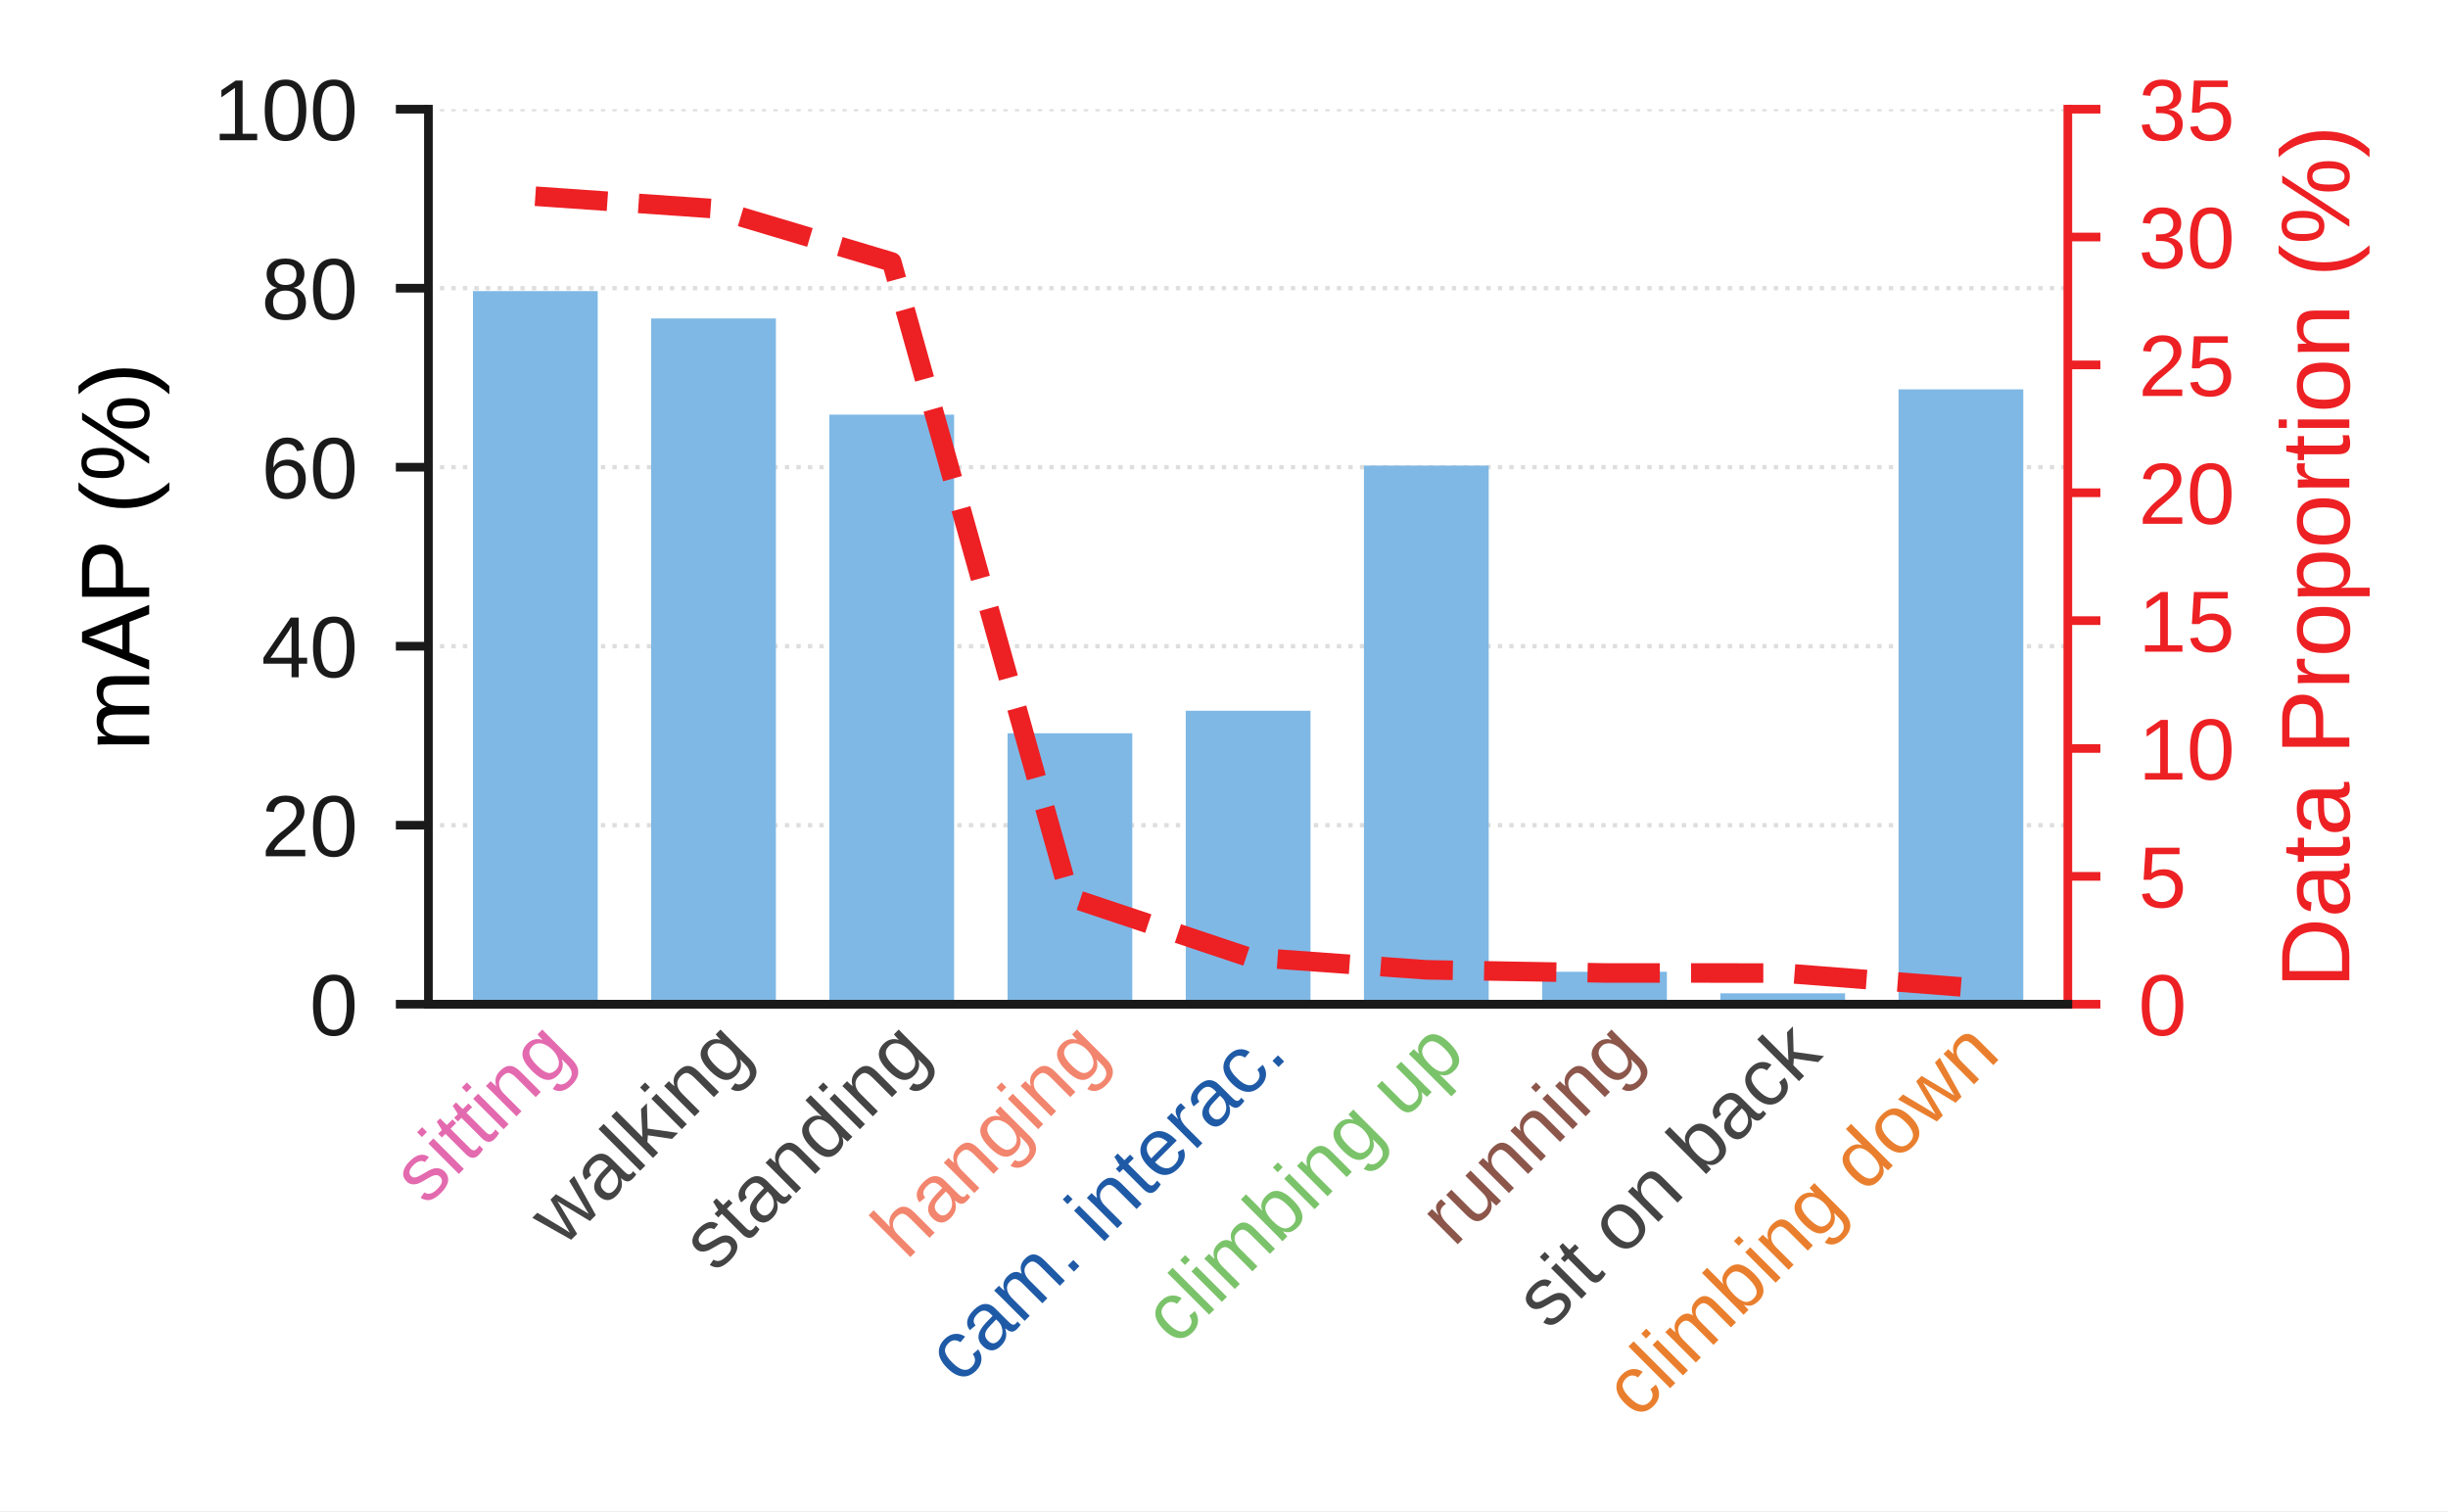
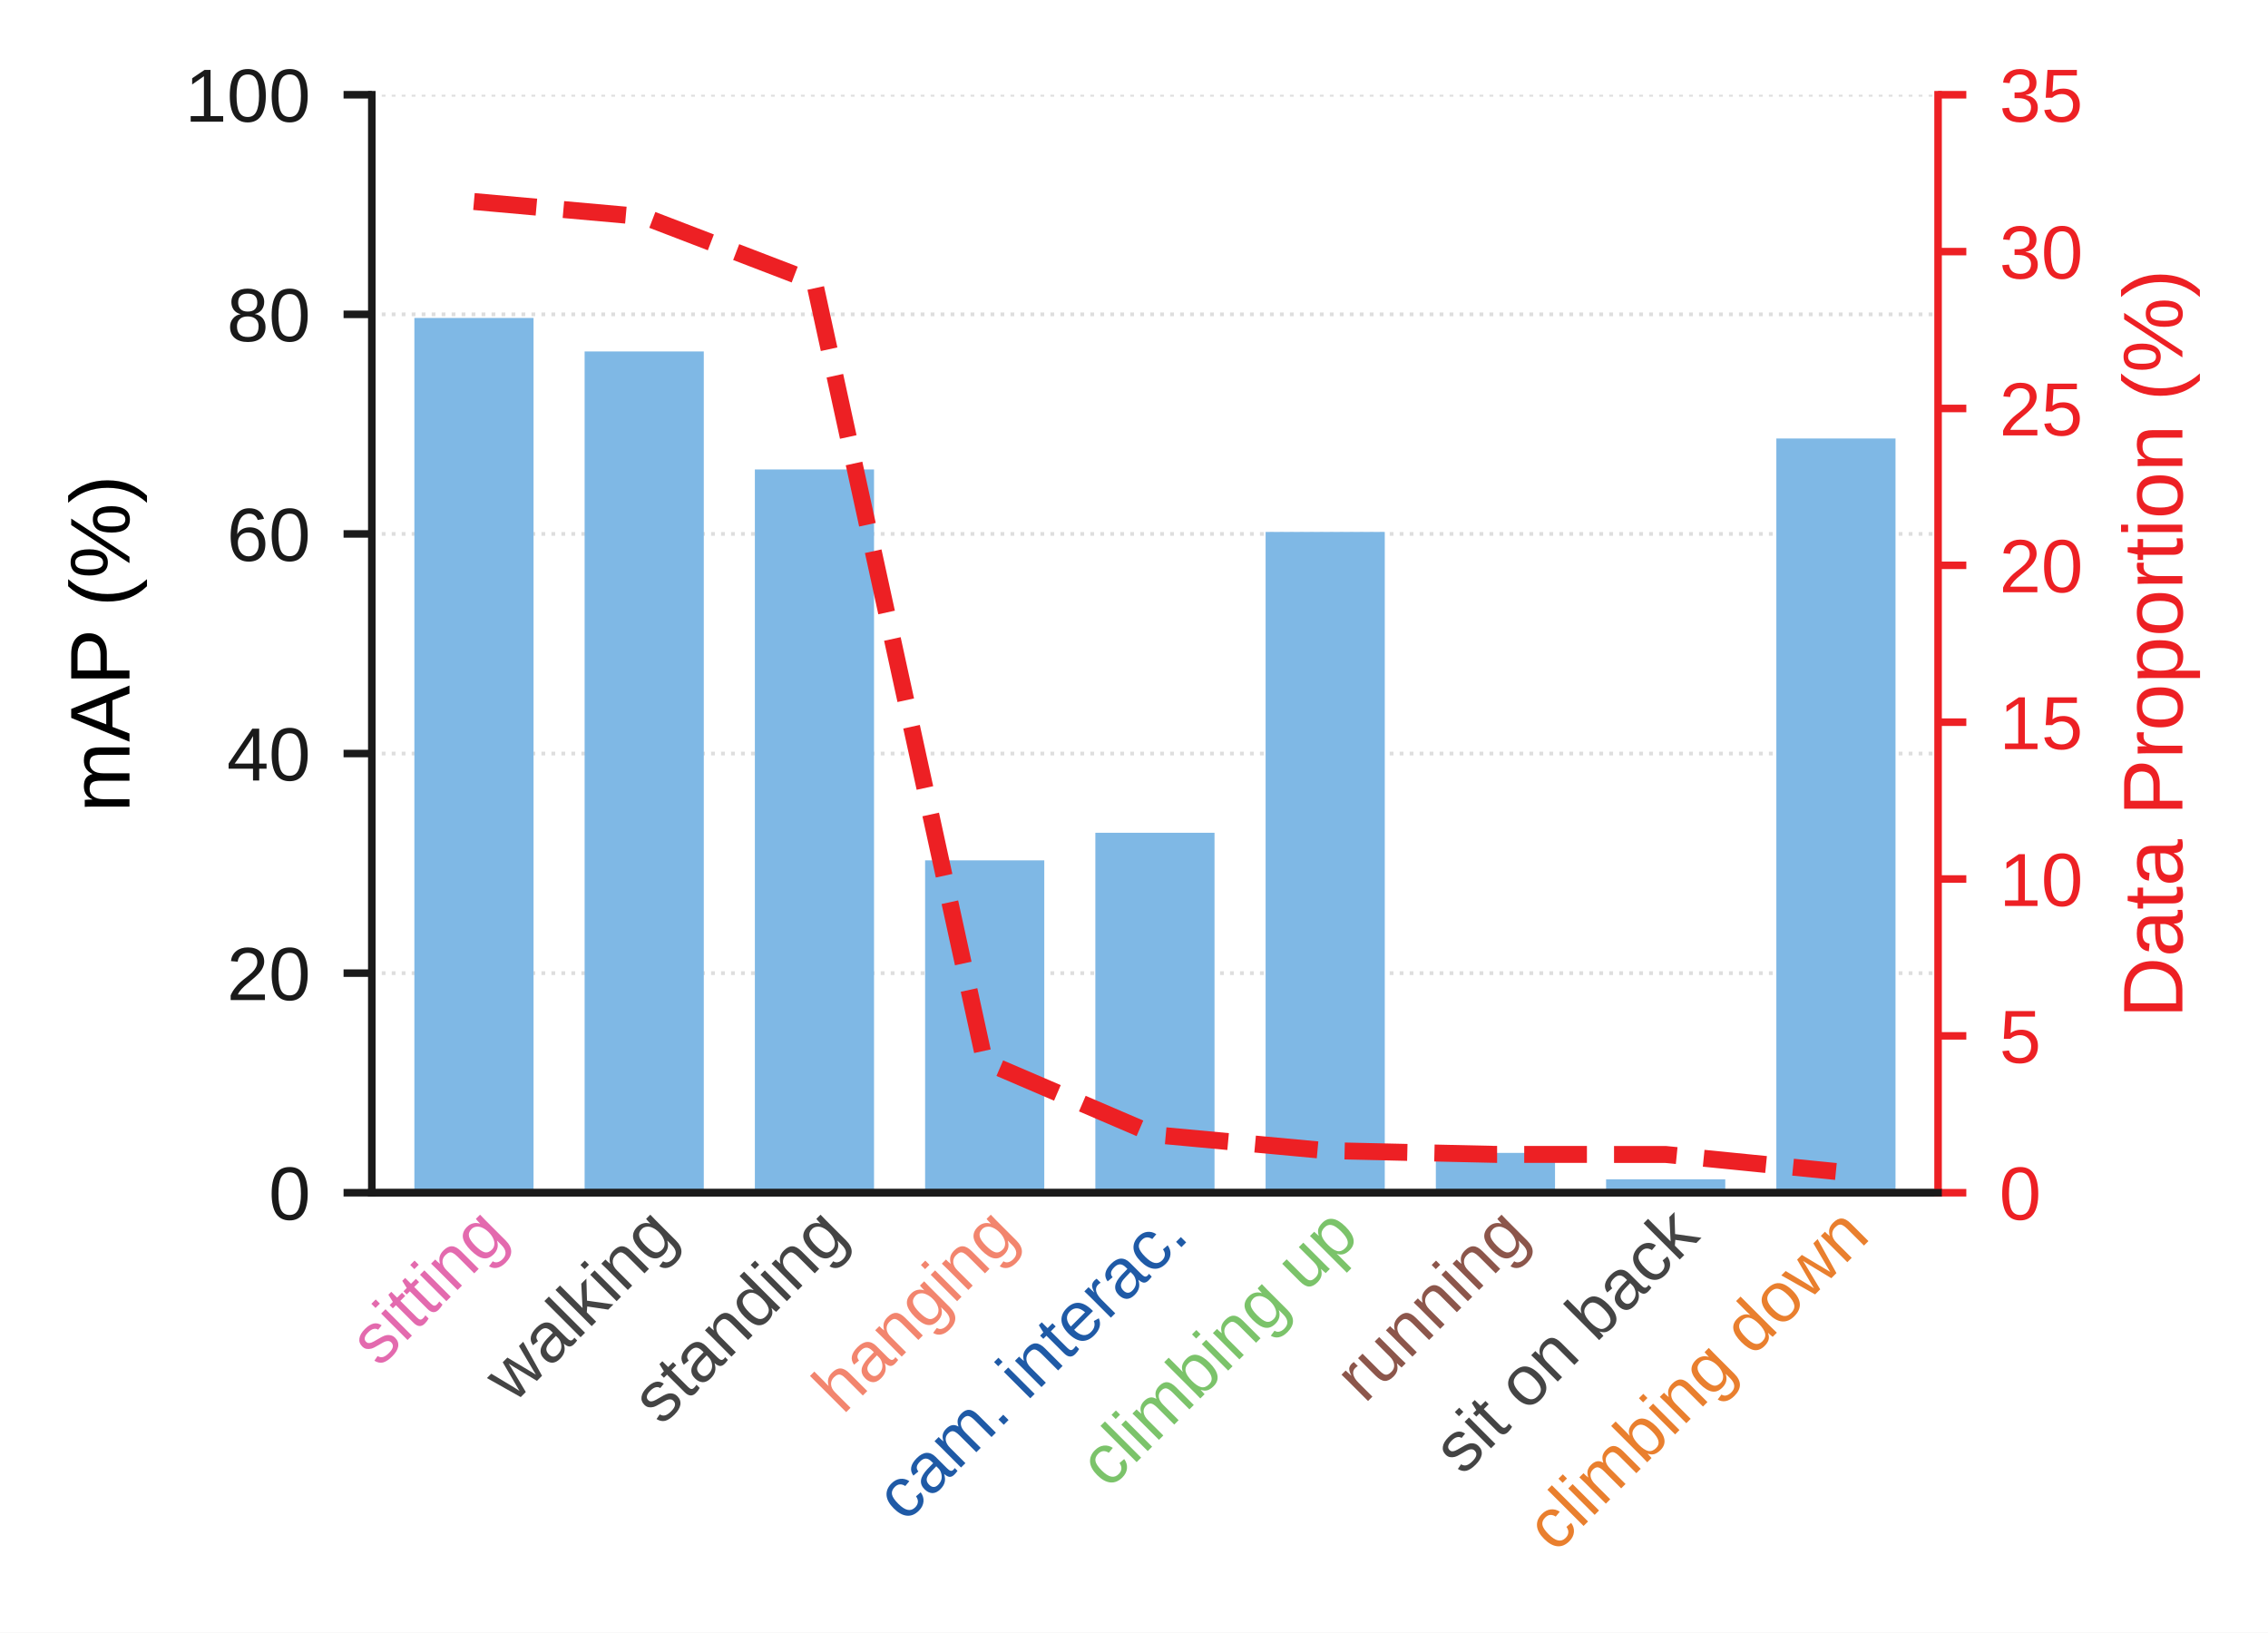
- <svg xmlns="http://www.w3.org/2000/svg" xmlns:xlink="http://www.w3.org/1999/xlink" width="225.661pt" height="139.278pt" viewBox="0 0 225.661 139.278" version="1.1">
+ <svg xmlns="http://www.w3.org/2000/svg" xmlns:xlink="http://www.w3.org/1999/xlink" width="240.9pt" height="173.4pt" viewBox="0 0 240.9 173.4" version="1.1">
  <defs>
    <style type="text/css">*{stroke-linejoin: round; stroke-linecap: butt}</style>
  </defs>
  <g id="figure_1">
    <g id="patch_1">
-       <path d="M 0 139.278  L 225.661 139.278  L 225.661 0  L 0 0  z " style="fill: #ffffff" />
+       <path d="M 0 173.4  L 240.9 173.4  L 240.9 0  L 0 0  z " style="fill: #ffffff" />
    </g>
    <g id="axes_1">
      <g id="patch_2">
-         <path d="M 39.492 92.563  L 190.617 92.563  L 190.617 10.063  L 39.492 10.063  z " style="fill: #ffffff" />
+         <path d="M 39.492 126.685  L 205.856 126.685  L 205.856 10.063  L 39.492 10.063  z " style="fill: #ffffff" />
      </g>
      <g id="matplotlib.axis_1">
        <g id="xtick_1">
          <g id="line2d_1" />
          <g id="text_1">
-             <text style="fill: #e36aae; font: 7.5px 'Arial'; text-anchor: end" x="53.144" y="97.359" transform="rotate(-45 53.14417 97.35913)">sitting</text>
+             <text style="font-size: 7.5px; font-family: 'Arial'; text-anchor: end; fill: #e36aae" x="54.138" y="131.481" transform="rotate(-45 54.13801 131.4811)">sitting</text>
          </g>
        </g>
        <g id="xtick_2">
          <g id="line2d_2" />
          <g id="text_2">
-             <text style="fill: #444444; font: 7.5px 'Arial'; text-anchor: end" x="69.571" y="97.359" transform="rotate(-45 69.5708 97.35913)">walking</text>
+             <text style="font-size: 7.5px; font-family: 'Arial'; text-anchor: end; fill: #444444" x="72.221" y="131.481" transform="rotate(-45 72.22104 131.4811)">walking</text>
          </g>
        </g>
        <g id="xtick_3">
          <g id="line2d_3" />
          <g id="text_3">
-             <text style="fill: #444444; font: 7.5px 'Arial'; text-anchor: end" x="85.997" y="97.359" transform="rotate(-45 85.99743 97.35913)">standing</text>
+             <text style="font-size: 7.5px; font-family: 'Arial'; text-anchor: end; fill: #444444" x="90.304" y="131.481" transform="rotate(-45 90.30407 131.4811)">standing</text>
          </g>
        </g>
        <g id="xtick_4">
          <g id="line2d_4" />
          <g id="text_4">
-             <text style="fill: #f2856e; font: 7.5px 'Arial'; text-anchor: end" x="102.424" y="97.359" transform="rotate(-45 102.4241 97.35913)">hanging</text>
+             <text style="font-size: 7.5px; font-family: 'Arial'; text-anchor: end; fill: #f2856e" x="108.387" y="131.481" transform="rotate(-45 108.3871 131.4811)">hanging</text>
          </g>
        </g>
        <g id="xtick_5">
          <g id="line2d_5" />
          <g id="text_5">
-             <text style="fill: #1f5aa6; font: 7.5px 'Arial'; text-anchor: end" x="118.851" y="97.359" transform="rotate(-45 118.8507 97.35913)">cam. interac.</text>
+             <text style="font-size: 7.5px; font-family: 'Arial'; text-anchor: end; fill: #1f5aa6" x="126.47" y="131.481" transform="rotate(-45 126.4701 131.4811)">cam. interac.</text>
          </g>
        </g>
        <g id="xtick_6">
          <g id="line2d_6" />
          <g id="text_6">
-             <text style="fill: #7bc36a; font: 7.5px 'Arial'; text-anchor: end" x="135.277" y="97.359" transform="rotate(-45 135.2773 97.35913)">climbing up</text>
+             <text style="font-size: 7.5px; font-family: 'Arial'; text-anchor: end; fill: #7bc36a" x="144.553" y="131.481" transform="rotate(-45 144.5532 131.4811)">climbing up</text>
          </g>
        </g>
        <g id="xtick_7">
          <g id="line2d_7" />
          <g id="text_7">
-             <text style="fill: #8c564b; font: 7.5px 'Arial'; text-anchor: end" x="151.704" y="97.359" transform="rotate(-45 151.704 97.35913)">running</text>
+             <text style="font-size: 7.5px; font-family: 'Arial'; text-anchor: end; fill: #8c564b" x="162.636" y="131.481" transform="rotate(-45 162.6362 131.4811)">running</text>
          </g>
        </g>
        <g id="xtick_8">
          <g id="line2d_8" />
          <g id="text_8">
-             <text style="fill: #444444; font: 7.5px 'Arial'; text-anchor: end" x="168.131" y="97.359" transform="rotate(-45 168.1306 97.35913)">sit on back</text>
+             <text style="font-size: 7.5px; font-family: 'Arial'; text-anchor: end; fill: #444444" x="180.719" y="131.481" transform="rotate(-45 180.7192 131.4811)">sit on back</text>
          </g>
        </g>
        <g id="xtick_9">
          <g id="line2d_9" />
          <g id="text_9">
-             <text style="fill: #e97f2e; font: 7.5px 'Arial'; text-anchor: end" x="184.557" y="97.359" transform="rotate(-45 184.5572 97.35913)">climbing down</text>
+             <text style="font-size: 7.5px; font-family: 'Arial'; text-anchor: end; fill: #e97f2e" x="198.802" y="131.481" transform="rotate(-45 198.8023 131.4811)">climbing down</text>
          </g>
        </g>
      </g>
      <g id="matplotlib.axis_2">
        <g id="ytick_1">
          <g id="line2d_10">
-             <path d="M 39.492 92.563  L 190.617 92.563  " clip-path="url(#pb4a2495e40)" style="fill: none; stroke-dasharray: 0.4,0.66; stroke-dashoffset: 0; stroke: #d6d6d6; stroke-opacity: 0.8; stroke-width: 0.4" />
+             <path d="M 39.492 126.685  L 205.856 126.685  " clip-path="url(#pd0603355ab)" style="fill: none; stroke-dasharray: 0.4,0.66; stroke-dashoffset: 0; stroke: #d6d6d6; stroke-opacity: 0.8; stroke-width: 0.4" />
          </g>
          <g id="line2d_11">
            <defs>
-               <path id="m938c2ecf25" d="M 0 0  L -3 0  " style="stroke: #1a1a1a; stroke-width: 0.8" />
+               <path id="m58d985ee25" d="M 0 0  L -3 0  " style="stroke: #1a1a1a; stroke-width: 0.8" />
            </defs>
            <g>
-               <use xlink:href="#m938c2ecf25" x="39.492" y="92.563" style="fill: #1a1a1a; stroke: #1a1a1a; stroke-width: 0.8" />
+               <use xlink:href="#m58d985ee25" x="39.492" y="126.685" style="fill: #1a1a1a; stroke: #1a1a1a; stroke-width: 0.8" />
            </g>
          </g>
          <g id="text_10">
-             <text style="fill: #1a1a1a; font: 8px 'Arial'; text-anchor: end" x="32.992" y="95.426" transform="rotate(-0 32.99219 95.42625)">0</text>
+             <text style="font-size: 8px; font-family: 'Arial'; text-anchor: end; fill: #1a1a1a" x="32.992" y="129.548" transform="rotate(-0 32.99219 129.5483)">0</text>
          </g>
        </g>
        <g id="ytick_2">
          <g id="line2d_12">
-             <path d="M 39.492 76.063  L 190.617 76.063  " clip-path="url(#pb4a2495e40)" style="fill: none; stroke-dasharray: 0.4,0.66; stroke-dashoffset: 0; stroke: #d6d6d6; stroke-opacity: 0.8; stroke-width: 0.4" />
+             <path d="M 39.492 103.361  L 205.856 103.361  " clip-path="url(#pd0603355ab)" style="fill: none; stroke-dasharray: 0.4,0.66; stroke-dashoffset: 0; stroke: #d6d6d6; stroke-opacity: 0.8; stroke-width: 0.4" />
          </g>
          <g id="line2d_13">
            <g>
-               <use xlink:href="#m938c2ecf25" x="39.492" y="76.063" style="fill: #1a1a1a; stroke: #1a1a1a; stroke-width: 0.8" />
+               <use xlink:href="#m58d985ee25" x="39.492" y="103.361" style="fill: #1a1a1a; stroke: #1a1a1a; stroke-width: 0.8" />
            </g>
          </g>
          <g id="text_11">
-             <text style="fill: #1a1a1a; font: 8px 'Arial'; text-anchor: end" x="32.992" y="78.926" transform="rotate(-0 32.99219 78.92625)">20</text>
+             <text style="font-size: 8px; font-family: 'Arial'; text-anchor: end; fill: #1a1a1a" x="32.992" y="106.224" transform="rotate(-0 32.99219 106.2239)">20</text>
          </g>
        </g>
        <g id="ytick_3">
          <g id="line2d_14">
-             <path d="M 39.492 59.563  L 190.617 59.563  " clip-path="url(#pb4a2495e40)" style="fill: none; stroke-dasharray: 0.4,0.66; stroke-dashoffset: 0; stroke: #d6d6d6; stroke-opacity: 0.8; stroke-width: 0.4" />
+             <path d="M 39.492 80.036  L 205.856 80.036  " clip-path="url(#pd0603355ab)" style="fill: none; stroke-dasharray: 0.4,0.66; stroke-dashoffset: 0; stroke: #d6d6d6; stroke-opacity: 0.8; stroke-width: 0.4" />
          </g>
          <g id="line2d_15">
            <g>
-               <use xlink:href="#m938c2ecf25" x="39.492" y="59.563" style="fill: #1a1a1a; stroke: #1a1a1a; stroke-width: 0.8" />
+               <use xlink:href="#m58d985ee25" x="39.492" y="80.036" style="fill: #1a1a1a; stroke: #1a1a1a; stroke-width: 0.8" />
            </g>
          </g>
          <g id="text_12">
-             <text style="fill: #1a1a1a; font: 8px 'Arial'; text-anchor: end" x="32.992" y="62.426" transform="rotate(-0 32.99219 62.42625)">40</text>
+             <text style="font-size: 8px; font-family: 'Arial'; text-anchor: end; fill: #1a1a1a" x="32.992" y="82.899" transform="rotate(-0 32.99219 82.89945)">40</text>
          </g>
        </g>
        <g id="ytick_4">
          <g id="line2d_16">
-             <path d="M 39.492 43.063  L 190.617 43.063  " clip-path="url(#pb4a2495e40)" style="fill: none; stroke-dasharray: 0.4,0.66; stroke-dashoffset: 0; stroke: #d6d6d6; stroke-opacity: 0.8; stroke-width: 0.4" />
+             <path d="M 39.492 56.712  L 205.856 56.712  " clip-path="url(#pd0603355ab)" style="fill: none; stroke-dasharray: 0.4,0.66; stroke-dashoffset: 0; stroke: #d6d6d6; stroke-opacity: 0.8; stroke-width: 0.4" />
          </g>
          <g id="line2d_17">
            <g>
-               <use xlink:href="#m938c2ecf25" x="39.492" y="43.063" style="fill: #1a1a1a; stroke: #1a1a1a; stroke-width: 0.8" />
+               <use xlink:href="#m58d985ee25" x="39.492" y="56.712" style="fill: #1a1a1a; stroke: #1a1a1a; stroke-width: 0.8" />
            </g>
          </g>
          <g id="text_13">
-             <text style="fill: #1a1a1a; font: 8px 'Arial'; text-anchor: end" x="32.992" y="45.926" transform="rotate(-0 32.99219 45.92625)">60</text>
+             <text style="font-size: 8px; font-family: 'Arial'; text-anchor: end; fill: #1a1a1a" x="32.992" y="59.575" transform="rotate(-0 32.99219 59.57505)">60</text>
          </g>
        </g>
        <g id="ytick_5">
          <g id="line2d_18">
-             <path d="M 39.492 26.563  L 190.617 26.563  " clip-path="url(#pb4a2495e40)" style="fill: none; stroke-dasharray: 0.4,0.66; stroke-dashoffset: 0; stroke: #d6d6d6; stroke-opacity: 0.8; stroke-width: 0.4" />
+             <path d="M 39.492 33.388  L 205.856 33.388  " clip-path="url(#pd0603355ab)" style="fill: none; stroke-dasharray: 0.4,0.66; stroke-dashoffset: 0; stroke: #d6d6d6; stroke-opacity: 0.8; stroke-width: 0.4" />
          </g>
          <g id="line2d_19">
            <g>
-               <use xlink:href="#m938c2ecf25" x="39.492" y="26.563" style="fill: #1a1a1a; stroke: #1a1a1a; stroke-width: 0.8" />
+               <use xlink:href="#m58d985ee25" x="39.492" y="33.388" style="fill: #1a1a1a; stroke: #1a1a1a; stroke-width: 0.8" />
            </g>
          </g>
          <g id="text_14">
-             <text style="fill: #1a1a1a; font: 8px 'Arial'; text-anchor: end" x="32.992" y="29.426" transform="rotate(-0 32.99219 29.42625)">80</text>
+             <text style="font-size: 8px; font-family: 'Arial'; text-anchor: end; fill: #1a1a1a" x="32.992" y="36.251" transform="rotate(-0 32.99219 36.25065)">80</text>
          </g>
        </g>
        <g id="ytick_6">
          <g id="line2d_20">
-             <path d="M 39.492 10.063  L 190.617 10.063  " clip-path="url(#pb4a2495e40)" style="fill: none; stroke-dasharray: 0.4,0.66; stroke-dashoffset: 0; stroke: #d6d6d6; stroke-opacity: 0.8; stroke-width: 0.4" />
+             <path d="M 39.492 10.063  L 205.856 10.063  " clip-path="url(#pd0603355ab)" style="fill: none; stroke-dasharray: 0.4,0.66; stroke-dashoffset: 0; stroke: #d6d6d6; stroke-opacity: 0.8; stroke-width: 0.4" />
          </g>
          <g id="line2d_21">
            <g>
-               <use xlink:href="#m938c2ecf25" x="39.492" y="10.063" style="fill: #1a1a1a; stroke: #1a1a1a; stroke-width: 0.8" />
+               <use xlink:href="#m58d985ee25" x="39.492" y="10.063" style="fill: #1a1a1a; stroke: #1a1a1a; stroke-width: 0.8" />
            </g>
          </g>
          <g id="text_15">
-             <text style="fill: #1a1a1a; font: 8px 'Arial'; text-anchor: end" x="32.992" y="12.926" transform="rotate(-0 32.99219 12.92625)">100</text>
+             <text style="font-size: 8px; font-family: 'Arial'; text-anchor: end; fill: #1a1a1a" x="32.992" y="12.926" transform="rotate(-0 32.99219 12.92625)">100</text>
          </g>
        </g>
        <g id="text_16">
-           <text style="font: 9px 'Arial'; text-anchor: middle" x="13.752" y="51.313" transform="rotate(-90 13.75172 51.31312)">mAP (%)</text>
+           <text style="font-size: 9px; font-family: 'Arial'; text-anchor: middle" x="13.752" y="68.374" transform="rotate(-90 13.75172 68.37413)">mAP (%)</text>
        </g>
      </g>
      <g id="patch_3">
-         <path d="M 43.599 92.563  L 55.097 92.563  L 55.097 26.833  L 43.599 26.833  z " clip-path="url(#pb4a2495e40)" style="fill: #7fb8e5" />
+         <path d="M 44.013 126.685  L 56.671 126.685  L 56.671 33.769  L 44.013 33.769  z " clip-path="url(#pd0603355ab)" style="fill: #7fb8e5" />
      </g>
      <g id="patch_4">
-         <path d="M 60.025 92.563  L 71.524 92.563  L 71.524 29.352  L 60.025 29.352  z " clip-path="url(#pb4a2495e40)" style="fill: #7fb8e5" />
+         <path d="M 62.096 126.685  L 74.754 126.685  L 74.754 37.33  L 62.096 37.33  z " clip-path="url(#pd0603355ab)" style="fill: #7fb8e5" />
      </g>
      <g id="patch_5">
-         <path d="M 76.452 92.563  L 87.951 92.563  L 87.951 38.218  L 76.452 38.218  z " clip-path="url(#pb4a2495e40)" style="fill: #7fb8e5" />
+         <path d="M 80.179 126.685  L 92.837 126.685  L 92.837 49.863  L 80.179 49.863  z " clip-path="url(#pd0603355ab)" style="fill: #7fb8e5" />
      </g>
      <g id="patch_6">
-         <path d="M 92.879 92.563  L 104.377 92.563  L 104.377 67.589  L 92.879 67.589  z " clip-path="url(#pb4a2495e40)" style="fill: #7fb8e5" />
+         <path d="M 98.262 126.685  L 110.92 126.685  L 110.92 91.381  L 98.262 91.381  z " clip-path="url(#pd0603355ab)" style="fill: #7fb8e5" />
      </g>
      <g id="patch_7">
-         <path d="M 109.305 92.563  L 120.804 92.563  L 120.804 65.515  L 109.305 65.515  z " clip-path="url(#pb4a2495e40)" style="fill: #7fb8e5" />
+         <path d="M 116.345 126.685  L 129.003 126.685  L 129.003 88.449  L 116.345 88.449  z " clip-path="url(#pd0603355ab)" style="fill: #7fb8e5" />
      </g>
      <g id="patch_8">
-         <path d="M 125.732 92.563  L 137.231 92.563  L 137.231 42.911  L 125.732 42.911  z " clip-path="url(#pb4a2495e40)" style="fill: #7fb8e5" />
+         <path d="M 134.428 126.685  L 147.086 126.685  L 147.086 56.498  L 134.428 56.498  z " clip-path="url(#pd0603355ab)" style="fill: #7fb8e5" />
      </g>
      <g id="patch_9">
-         <path d="M 142.159 92.563  L 153.657 92.563  L 153.657 89.57  L 142.159 89.57  z " clip-path="url(#pb4a2495e40)" style="fill: #7fb8e5" />
+         <path d="M 152.511 126.685  L 165.169 126.685  L 165.169 122.454  L 152.511 122.454  z " clip-path="url(#pd0603355ab)" style="fill: #7fb8e5" />
      </g>
      <g id="patch_10">
-         <path d="M 158.585 92.563  L 170.084 92.563  L 170.084 91.557  L 158.585 91.557  z " clip-path="url(#pb4a2495e40)" style="fill: #7fb8e5" />
+         <path d="M 170.594 126.685  L 183.252 126.685  L 183.252 125.263  L 170.594 125.263  z " clip-path="url(#pd0603355ab)" style="fill: #7fb8e5" />
      </g>
      <g id="patch_11">
-         <path d="M 175.012 92.563  L 186.511 92.563  L 186.511 35.892  L 175.012 35.892  z " clip-path="url(#pb4a2495e40)" style="fill: #7fb8e5" />
+         <path d="M 188.677 126.685  L 201.335 126.685  L 201.335 46.574  L 188.677 46.574  z " clip-path="url(#pd0603355ab)" style="fill: #7fb8e5" />
      </g>
      <g id="patch_12">
-         <path d="M 39.492 92.563  L 39.492 10.063  " style="fill: none; stroke: #1a1a1a; stroke-width: 0.8; stroke-linejoin: miter; stroke-linecap: square" />
+         <path d="M 39.492 126.685  L 39.492 10.063  " style="fill: none; stroke: #1a1a1a; stroke-width: 0.8; stroke-linejoin: miter; stroke-linecap: square" />
      </g>
      <g id="patch_13">
-         <path d="M 39.492 92.563  L 190.617 92.563  " style="fill: none; stroke: #1a1a1a; stroke-width: 0.8; stroke-linejoin: miter; stroke-linecap: square" />
+         <path d="M 39.492 126.685  L 205.856 126.685  " style="fill: none; stroke: #1a1a1a; stroke-width: 0.8; stroke-linejoin: miter; stroke-linecap: square" />
      </g>
    </g>
    <g id="axes_2">
      <g id="matplotlib.axis_3">
        <g id="ytick_7">
          <g id="line2d_22">
            <defs>
-               <path id="m264cea70bc" d="M 0 0  L 3 0  " style="stroke: #ed2024; stroke-width: 0.8" />
+               <path id="m7e9c09108b" d="M 0 0  L 3 0  " style="stroke: #ed2024; stroke-width: 0.8" />
            </defs>
            <g>
-               <use xlink:href="#m264cea70bc" x="190.617" y="92.563" style="fill: #ed2024; stroke: #ed2024; stroke-width: 0.8" />
+               <use xlink:href="#m7e9c09108b" x="205.856" y="126.685" style="fill: #ed2024; stroke: #ed2024; stroke-width: 0.8" />
            </g>
          </g>
          <g id="text_17">
-             <text style="fill: #ed2024; font: 8px 'Arial'; text-anchor: start" x="197.117" y="95.426" transform="rotate(-0 197.1172 95.42625)">0</text>
+             <text style="font-size: 8px; font-family: 'Arial'; text-anchor: start; fill: #ed2024" x="212.356" y="129.548" transform="rotate(-0 212.3561 129.5483)">0</text>
          </g>
        </g>
        <g id="ytick_8">
          <g id="line2d_23">
            <g>
-               <use xlink:href="#m264cea70bc" x="190.617" y="80.777" style="fill: #ed2024; stroke: #ed2024; stroke-width: 0.8" />
+               <use xlink:href="#m7e9c09108b" x="205.856" y="110.025" style="fill: #ed2024; stroke: #ed2024; stroke-width: 0.8" />
            </g>
          </g>
          <g id="text_18">
-             <text style="fill: #ed2024; font: 8px 'Arial'; text-anchor: start" x="197.117" y="83.641" transform="rotate(-0 197.1172 83.64054)">5</text>
+             <text style="font-size: 8px; font-family: 'Arial'; text-anchor: start; fill: #ed2024" x="212.356" y="112.888" transform="rotate(-0 212.3561 112.888)">5</text>
          </g>
        </g>
        <g id="ytick_9">
          <g id="line2d_24">
            <g>
-               <use xlink:href="#m264cea70bc" x="190.617" y="68.992" style="fill: #ed2024; stroke: #ed2024; stroke-width: 0.8" />
+               <use xlink:href="#m7e9c09108b" x="205.856" y="93.365" style="fill: #ed2024; stroke: #ed2024; stroke-width: 0.8" />
            </g>
          </g>
          <g id="text_19">
-             <text style="fill: #ed2024; font: 8px 'Arial'; text-anchor: start" x="197.117" y="71.855" transform="rotate(-0 197.1172 71.85482)">10</text>
+             <text style="font-size: 8px; font-family: 'Arial'; text-anchor: start; fill: #ed2024" x="212.356" y="96.228" transform="rotate(-0 212.3561 96.22768)">10</text>
          </g>
        </g>
        <g id="ytick_10">
          <g id="line2d_25">
            <g>
-               <use xlink:href="#m264cea70bc" x="190.617" y="57.206" style="fill: #ed2024; stroke: #ed2024; stroke-width: 0.8" />
+               <use xlink:href="#m7e9c09108b" x="205.856" y="76.704" style="fill: #ed2024; stroke: #ed2024; stroke-width: 0.8" />
            </g>
          </g>
          <g id="text_20">
-             <text style="fill: #ed2024; font: 8px 'Arial'; text-anchor: start" x="197.117" y="60.069" transform="rotate(-0 197.1172 60.06911)">15</text>
+             <text style="font-size: 8px; font-family: 'Arial'; text-anchor: start; fill: #ed2024" x="212.356" y="79.567" transform="rotate(-0 212.3561 79.56739)">15</text>
          </g>
        </g>
        <g id="ytick_11">
          <g id="line2d_26">
            <g>
-               <use xlink:href="#m264cea70bc" x="190.617" y="45.42" style="fill: #ed2024; stroke: #ed2024; stroke-width: 0.8" />
+               <use xlink:href="#m7e9c09108b" x="205.856" y="60.044" style="fill: #ed2024; stroke: #ed2024; stroke-width: 0.8" />
            </g>
          </g>
          <g id="text_21">
-             <text style="fill: #ed2024; font: 8px 'Arial'; text-anchor: start" x="197.117" y="48.283" transform="rotate(-0 197.1172 48.28339)">20</text>
+             <text style="font-size: 8px; font-family: 'Arial'; text-anchor: start; fill: #ed2024" x="212.356" y="62.907" transform="rotate(-0 212.3561 62.90711)">20</text>
          </g>
        </g>
        <g id="ytick_12">
          <g id="line2d_27">
            <g>
-               <use xlink:href="#m264cea70bc" x="190.617" y="33.635" style="fill: #ed2024; stroke: #ed2024; stroke-width: 0.8" />
+               <use xlink:href="#m7e9c09108b" x="205.856" y="43.384" style="fill: #ed2024; stroke: #ed2024; stroke-width: 0.8" />
            </g>
          </g>
          <g id="text_22">
-             <text style="fill: #ed2024; font: 8px 'Arial'; text-anchor: start" x="197.117" y="36.498" transform="rotate(-0 197.1172 36.49768)">25</text>
+             <text style="font-size: 8px; font-family: 'Arial'; text-anchor: start; fill: #ed2024" x="212.356" y="46.247" transform="rotate(-0 212.3561 46.24682)">25</text>
          </g>
        </g>
        <g id="ytick_13">
          <g id="line2d_28">
            <g>
-               <use xlink:href="#m264cea70bc" x="190.617" y="21.849" style="fill: #ed2024; stroke: #ed2024; stroke-width: 0.8" />
+               <use xlink:href="#m7e9c09108b" x="205.856" y="26.723" style="fill: #ed2024; stroke: #ed2024; stroke-width: 0.8" />
            </g>
          </g>
          <g id="text_23">
-             <text style="fill: #ed2024; font: 8px 'Arial'; text-anchor: start" x="197.117" y="24.712" transform="rotate(-0 197.1172 24.71196)">30</text>
+             <text style="font-size: 8px; font-family: 'Arial'; text-anchor: start; fill: #ed2024" x="212.356" y="29.587" transform="rotate(-0 212.3561 29.58654)">30</text>
          </g>
        </g>
        <g id="ytick_14">
          <g id="line2d_29">
            <g>
-               <use xlink:href="#m264cea70bc" x="190.617" y="10.063" style="fill: #ed2024; stroke: #ed2024; stroke-width: 0.8" />
+               <use xlink:href="#m7e9c09108b" x="205.856" y="10.063" style="fill: #ed2024; stroke: #ed2024; stroke-width: 0.8" />
            </g>
          </g>
          <g id="text_24">
-             <text style="fill: #ed2024; font: 8px 'Arial'; text-anchor: start" x="197.117" y="12.926" transform="rotate(-0 197.1172 12.92625)">35</text>
+             <text style="font-size: 8px; font-family: 'Arial'; text-anchor: start; fill: #ed2024" x="212.356" y="12.926" transform="rotate(-0 212.3561 12.92625)">35</text>
          </g>
        </g>
        <g id="text_25">
-           <text style="fill: #ed2024; font: 9px 'Arial'; text-anchor: middle" x="216.566" y="51.313" transform="rotate(-90 216.5664 51.31312)">Data Proportion (%)</text>
+           <text style="font-size: 9px; font-family: 'Arial'; text-anchor: middle; fill: #ed2024" x="231.805" y="68.374" transform="rotate(-90 231.8053 68.37413)">Data Proportion (%)</text>
        </g>
      </g>
      <g id="patch_14">
-         <path d="M 190.617 92.563  L 190.617 10.063  " style="fill: none; stroke: #ed2024; stroke-width: 0.8; stroke-linejoin: miter; stroke-linecap: square" />
+         <path d="M 205.856 126.685  L 205.856 10.063  " style="fill: none; stroke: #ed2024; stroke-width: 0.8; stroke-linejoin: miter; stroke-linecap: square" />
      </g>
      <g id="patch_15">
-         <path d="M 39.492 92.563  L 190.617 92.563  " style="fill: none; stroke: #1a1a1a; stroke-width: 0.8; stroke-linejoin: miter; stroke-linecap: square" />
+         <path d="M 39.492 126.685  L 205.856 126.685  " style="fill: none; stroke: #1a1a1a; stroke-width: 0.8; stroke-linejoin: miter; stroke-linecap: square" />
      </g>
      <g id="line2d_30">
-         <path d="M 49.348 18.086  L 65.775 19.232  L 82.201 24.143  L 98.628 82.715  L 115.055 88.209  L 131.481 89.394  L 147.908 89.682  L 164.335 89.689  L 180.761 90.965  " clip-path="url(#pb4a2495e40)" style="fill: none; stroke-dasharray: 6.66,2.88; stroke-dashoffset: 0; stroke: #ed2024; stroke-width: 1.8" />
+         <path d="M 50.342 21.405  L 68.425 23.025  L 86.508 29.967  L 104.591 112.764  L 122.674 120.53  L 140.757 122.205  L 158.84 122.612  L 176.923 122.622  L 195.006 124.427  " clip-path="url(#pd0603355ab)" style="fill: none; stroke-dasharray: 6.66,2.88; stroke-dashoffset: 0; stroke: #ed2024; stroke-width: 1.8" />
      </g>
    </g>
  </g>
  <defs>
-     <clipPath id="pb4a2495e40">
-       <rect x="39.492" y="10.063" width="151.125" height="82.5" />
+     <clipPath id="pd0603355ab">
+       <rect x="39.492" y="10.063" width="166.364" height="116.622" />
    </clipPath>
  </defs>
</svg>
